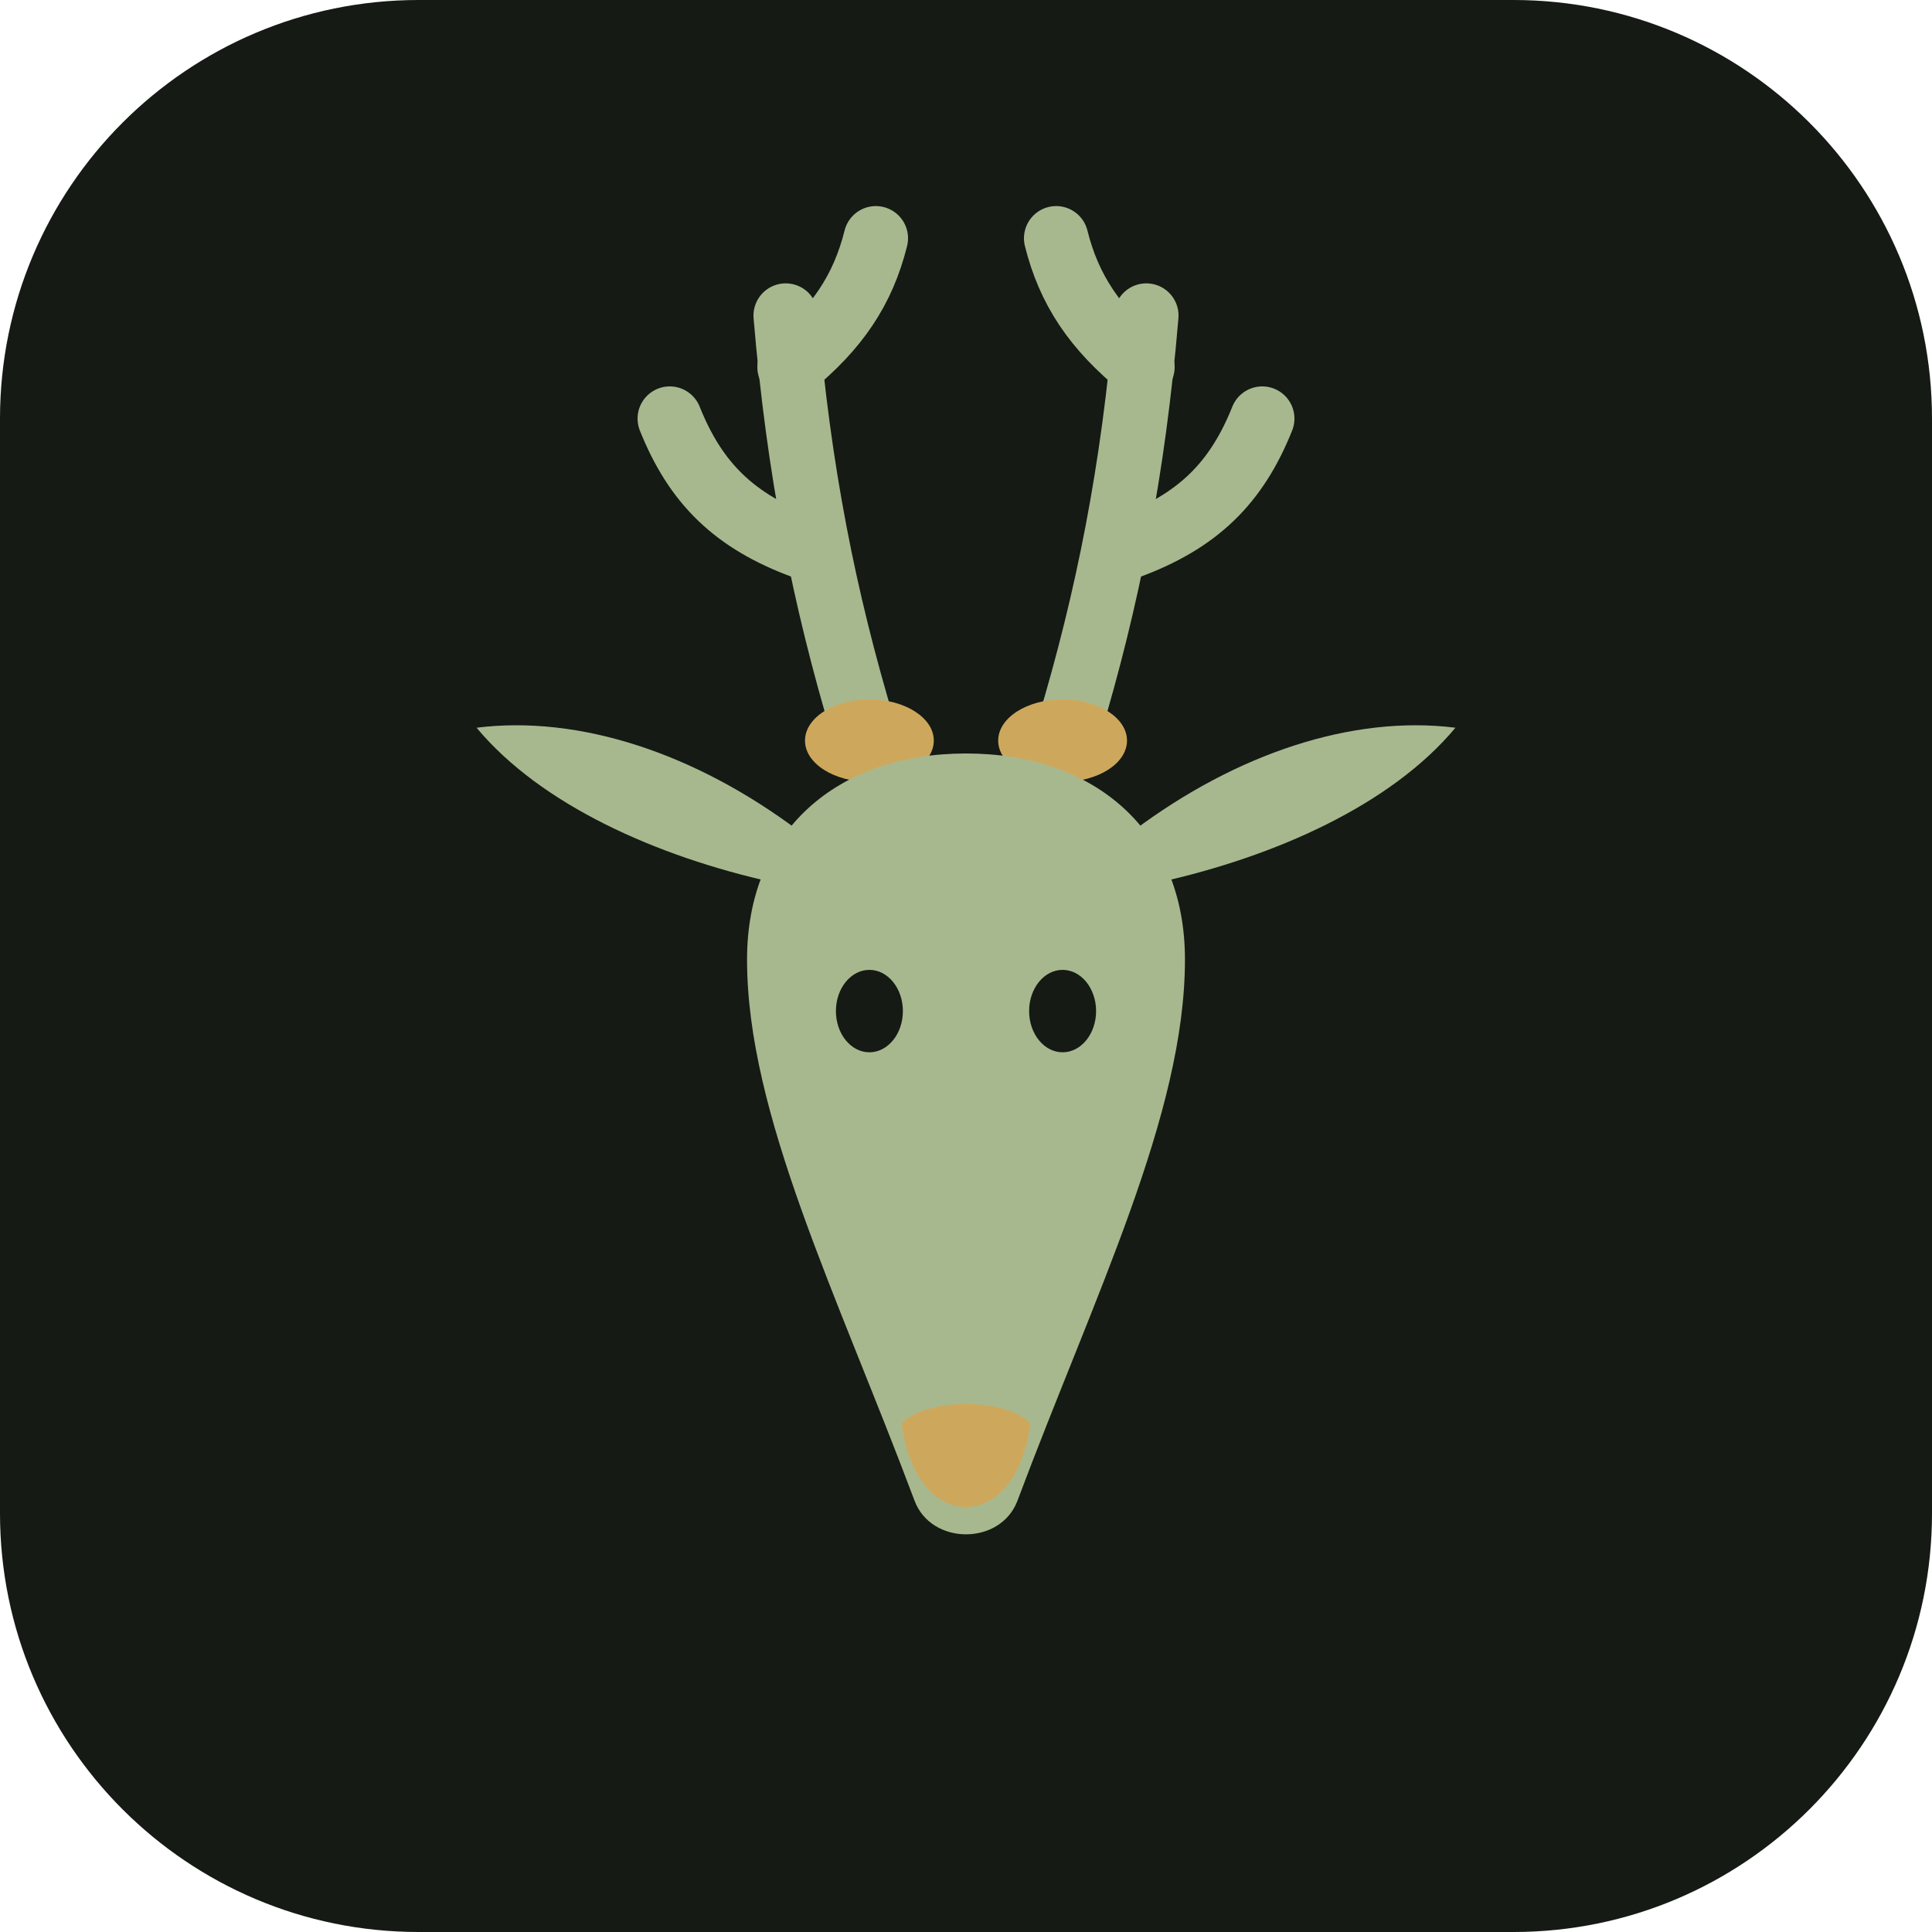
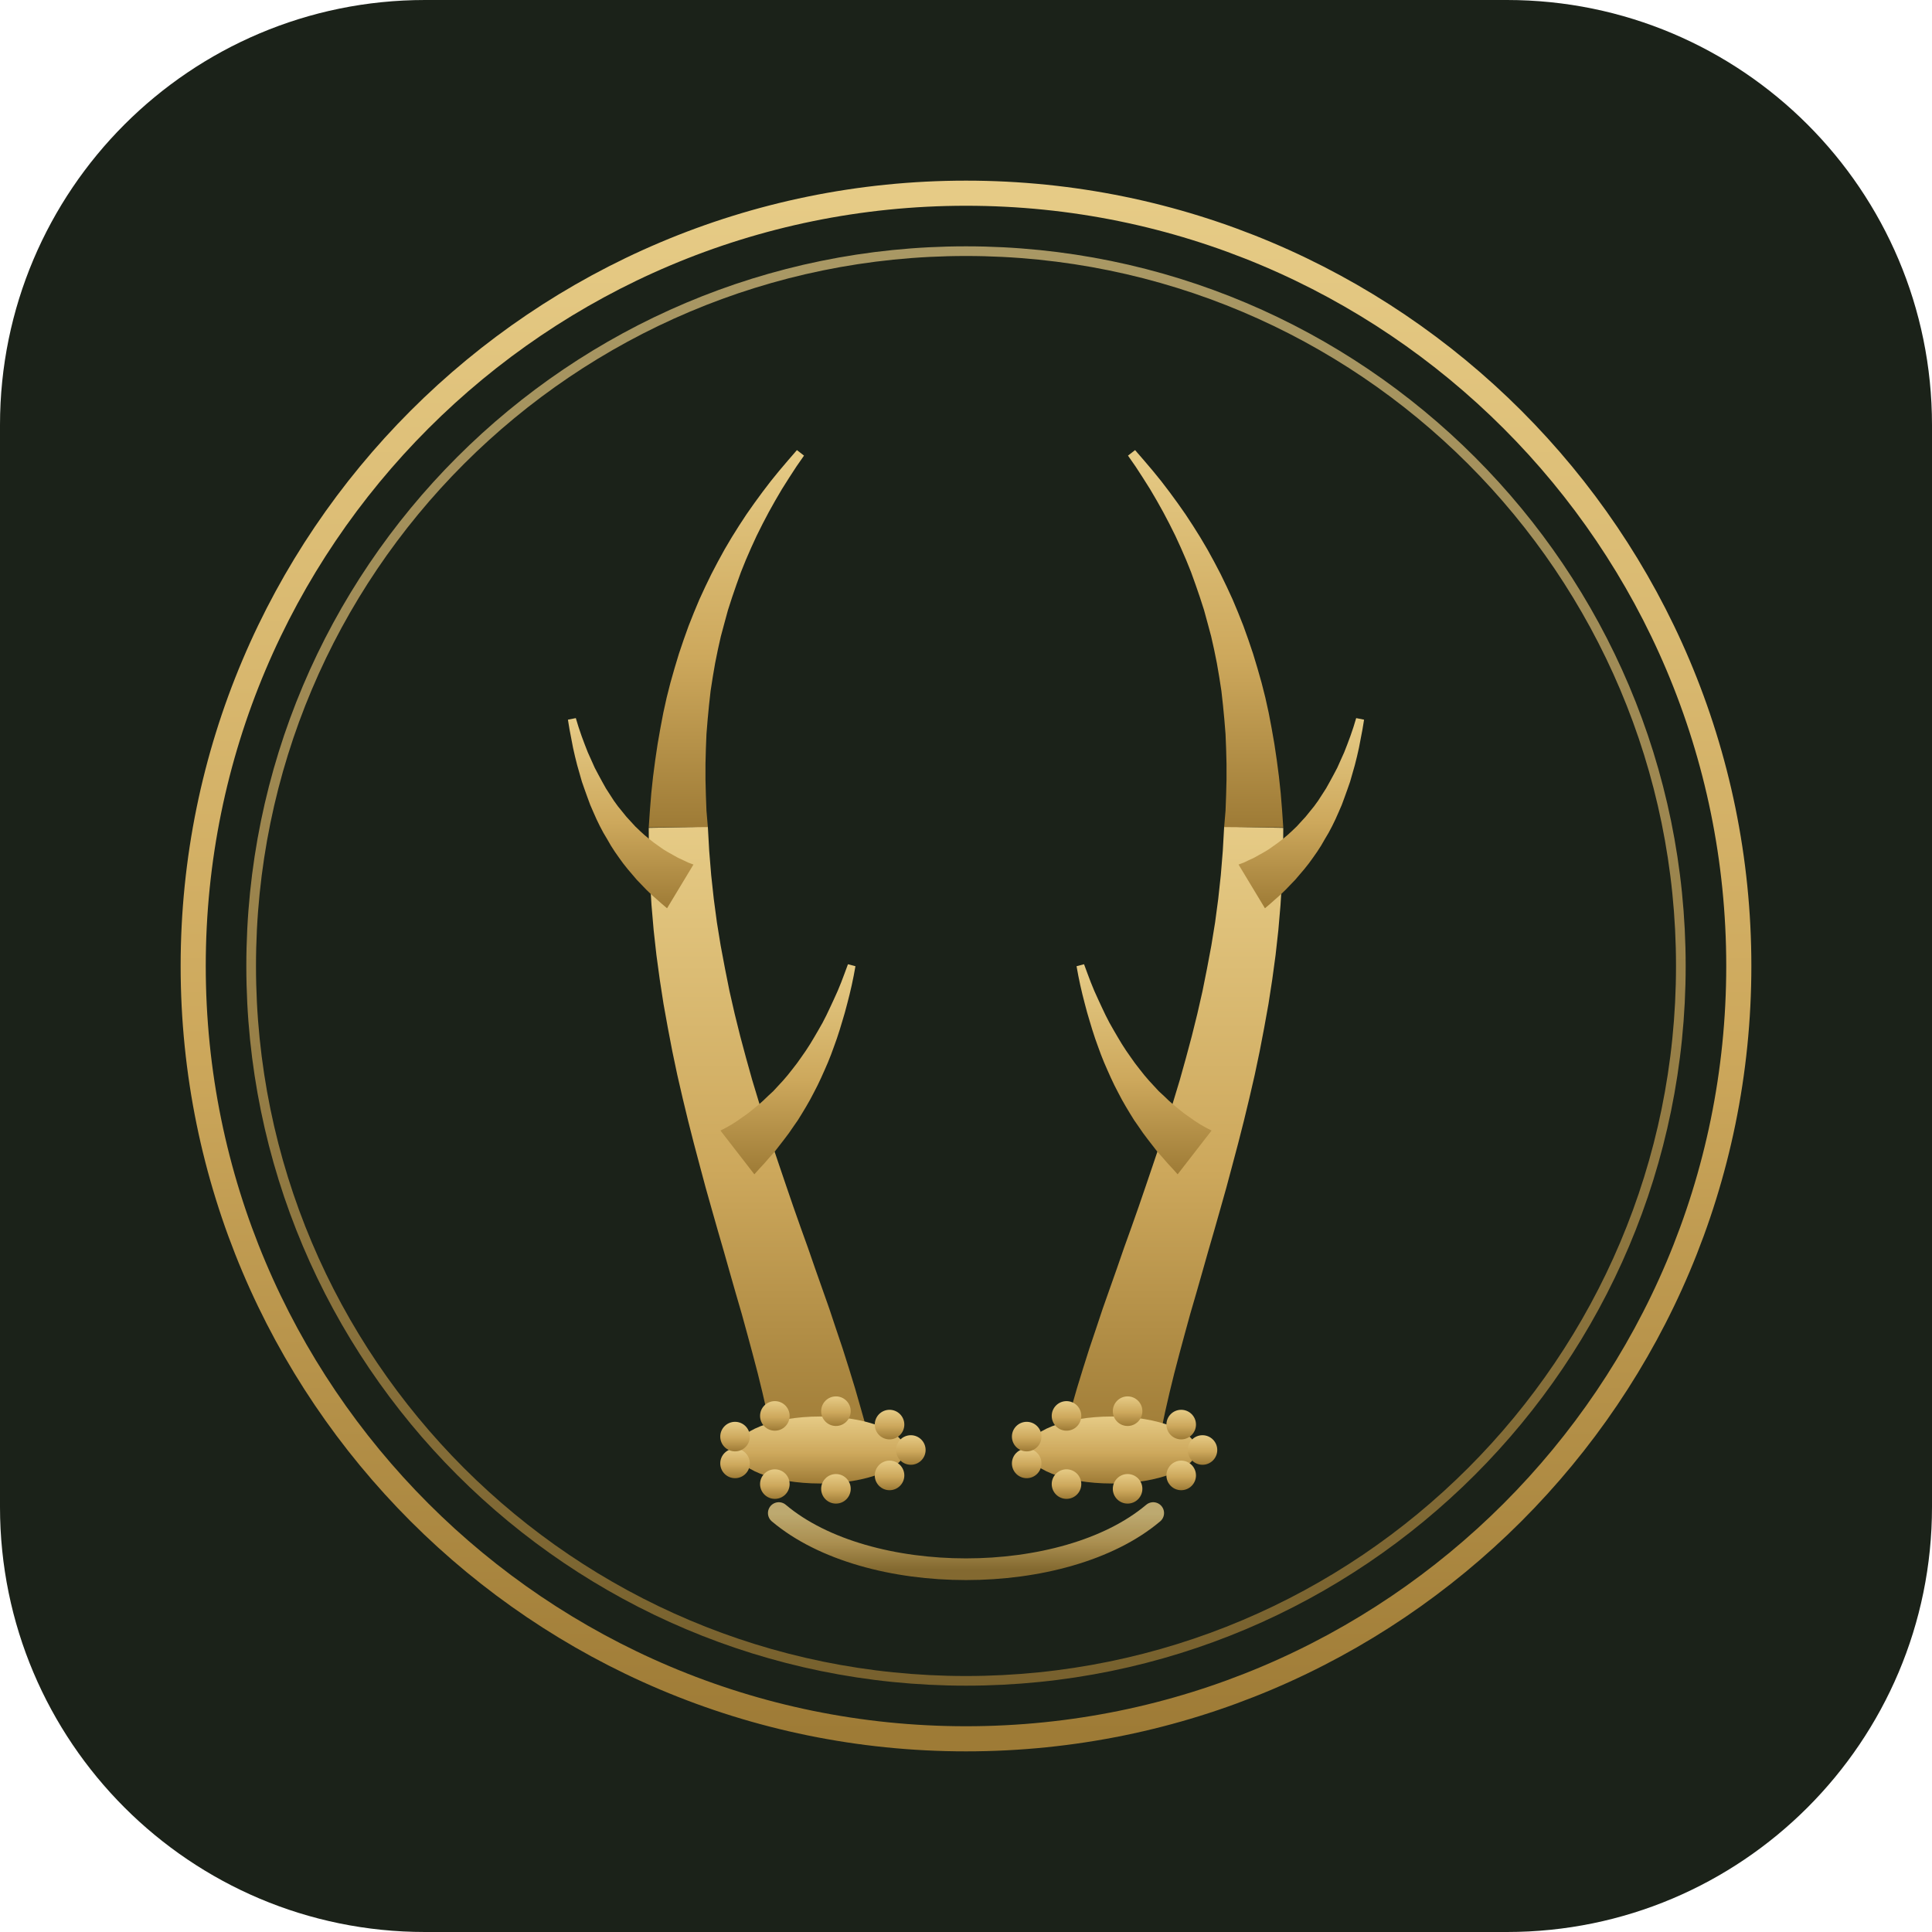
- <svg xmlns="http://www.w3.org/2000/svg" viewBox="0 0 120 120">
-   <rect width="120" height="120" rx="26" fill="#151A15" />
-   <g transform="translate(12 10) scale(.8)">
-     <g fill="none" stroke="#A8B88E" stroke-width="5" stroke-linecap="round" stroke-linejoin="round">
-       <path d="M52 44 C49 34 47 24 46 12" />
-       <path d="M47.5 30 C42 28 39 25 37 20" />
-       <path d="M46.3 16 C50 13 52 10 53 6" />
-       <path d="M68 44 C71 34 73 24 74 12" />
-       <path d="M72.5 30 C78 28 81 25 83 20" />
-       <path d="M73.7 16 C70 13 68 10 67 6" />
-     </g>
-     <g fill="#CDA85C">
-       <ellipse cx="52.5" cy="45" rx="5" ry="3.2" />
-       <ellipse cx="67.5" cy="45" rx="5" ry="3.2" />
-     </g>
-     <path fill="#A8B88E" d="M60 46 C70 46 77 52 77 62 C77 74 70 88 64 104 C62.7 107.5 57.3 107.5 56 104 C50 88 43 74 43 62 C43 52 50 46 60 46 Z" />
-     <path fill="#A8B88E" d="M45 56 C36 54 27 50 22 44 C30 43 39 46 47 52 Z" />
-     <path fill="#A8B88E" d="M75 56 C84 54 93 50 98 44 C90 43 81 46 73 52 Z" />
-     <g fill="#151A15">
-       <ellipse cx="52.5" cy="66" rx="2.6" ry="3.2" />
-       <ellipse cx="67.5" cy="66" rx="2.6" ry="3.2" />
-     </g>
-     <path fill="#CDA85C" d="M55 98 C57 96 63 96 65 98 C64.5 102 62.5 104.5 60 104.5 C57.5 104.5 55.5 102 55 98Z" />
+ <svg xmlns="http://www.w3.org/2000/svg" viewBox="0 0 100 100">
+   <defs>
+     <linearGradient id="ms" x1="0" y1="0" x2="0" y2="1">
+       <stop offset="0" stop-color="#E6CB86" />
+       <stop offset=".55" stop-color="#CDA85C" />
+       <stop offset="1" stop-color="#9E7B36" />
+     </linearGradient>
+   </defs>
+   <rect width="100" height="100" rx="22" fill="#1B2219" />
+   <circle cx="50" cy="50" r="40" fill="none" stroke="url(#ms)" stroke-width="1.3" />
+   <circle cx="50" cy="50" r="37" fill="none" stroke="url(#ms)" stroke-width=".5" opacity=".7" />
+   <g transform="translate(50 52) scale(1.02) translate(-50 -40)">
+     <path d="M44.94 61.47 L44.66 60.48 L44.37 59.47 L44.06 58.46 L43.74 57.45 L43.40 56.44 L43.06 55.42 L42.70 54.40 L42.34 53.38 L41.98 52.34 L41.61 51.31 L41.24 50.26 L40.88 49.21 L40.52 48.15 L40.16 47.08 L39.82 46.00 L39.48 44.91 L39.15 43.82 L38.84 42.71 L38.54 41.59 L38.26 40.46 L38.00 39.32 L37.77 38.17 L37.55 37.00 L37.36 35.83 L37.20 34.63 L37.07 33.43 L36.97 32.21 L36.90 30.97 L33.90 31.03 L33.91 32.35 L33.96 33.65 L34.04 34.94 L34.15 36.22 L34.29 37.48 L34.46 38.73 L34.65 39.96 L34.87 41.18 L35.10 42.38 L35.35 43.57 L35.62 44.74 L35.90 45.90 L36.19 47.04 L36.49 48.17 L36.79 49.29 L37.10 50.39 L37.41 51.48 L37.72 52.55 L38.02 53.61 L38.32 54.66 L38.62 55.69 L38.90 56.71 L39.17 57.71 L39.43 58.70 L39.67 59.68 L39.89 60.64 L40.09 61.59 L40.26 62.53Z" fill="url(#ms)" />
+     <path d="M36.90 30.99 L36.83 30.16 L36.80 29.36 L36.78 28.57 L36.78 27.79 L36.80 27.02 L36.83 26.27 L36.89 25.53 L36.96 24.80 L37.04 24.08 L37.15 23.37 L37.27 22.67 L37.41 21.98 L37.56 21.31 L37.74 20.64 L37.92 19.98 L38.13 19.33 L38.35 18.69 L38.58 18.05 L38.83 17.43 L39.10 16.81 L39.38 16.20 L39.68 15.60 L39.99 15.01 L40.32 14.42 L40.66 13.84 L41.02 13.27 L41.39 12.70 L41.78 12.14 L41.42 11.86 L40.97 12.38 L40.52 12.91 L40.09 13.44 L39.67 13.99 L39.26 14.55 L38.86 15.12 L38.48 15.70 L38.11 16.29 L37.75 16.90 L37.41 17.52 L37.08 18.15 L36.77 18.79 L36.47 19.44 L36.19 20.11 L35.92 20.79 L35.67 21.49 L35.43 22.20 L35.21 22.93 L35.00 23.67 L34.81 24.42 L34.64 25.19 L34.49 25.98 L34.35 26.78 L34.23 27.59 L34.12 28.43 L34.03 29.27 L33.96 30.14 L33.90 31.01Z" fill="url(#ms)" />
+     <path d="M39.26 48.61 L39.52 48.32 L39.78 48.04 L40.04 47.74 L40.30 47.45 L40.54 47.14 L40.78 46.83 L41.02 46.51 L41.24 46.19 L41.47 45.86 L41.68 45.52 L41.89 45.17 L42.09 44.82 L42.28 44.46 L42.47 44.09 L42.65 43.71 L42.82 43.33 L42.99 42.94 L43.15 42.54 L43.30 42.13 L43.45 41.71 L43.59 41.28 L43.72 40.85 L43.85 40.41 L43.97 39.96 L44.09 39.49 L44.20 39.02 L44.30 38.54 L44.39 38.05 L44.01 37.95 L43.84 38.41 L43.67 38.86 L43.49 39.30 L43.30 39.72 L43.11 40.13 L42.92 40.53 L42.72 40.92 L42.51 41.29 L42.30 41.65 L42.09 42.00 L41.87 42.34 L41.64 42.67 L41.42 42.98 L41.18 43.29 L40.95 43.58 L40.71 43.86 L40.46 44.13 L40.22 44.39 L39.96 44.63 L39.71 44.87 L39.45 45.10 L39.19 45.31 L38.93 45.52 L38.66 45.71 L38.39 45.90 L38.11 46.08 L37.83 46.24 L37.54 46.39Z" fill="url(#ms)" />
+     <path d="M36.17 32.89 L35.90 32.79 L35.65 32.67 L35.39 32.55 L35.14 32.41 L34.89 32.27 L34.64 32.12 L34.40 31.95 L34.16 31.78 L33.92 31.59 L33.68 31.39 L33.45 31.18 L33.22 30.96 L33.00 30.72 L32.77 30.47 L32.56 30.21 L32.34 29.94 L32.13 29.65 L31.93 29.34 L31.73 29.03 L31.54 28.69 L31.35 28.34 L31.16 27.98 L30.99 27.60 L30.81 27.20 L30.65 26.79 L30.49 26.36 L30.34 25.92 L30.20 25.46 L29.80 25.54 L29.88 26.03 L29.97 26.50 L30.06 26.97 L30.16 27.41 L30.27 27.85 L30.39 28.27 L30.51 28.69 L30.65 29.09 L30.79 29.48 L30.93 29.86 L31.09 30.23 L31.25 30.59 L31.42 30.94 L31.60 31.28 L31.79 31.60 L31.98 31.93 L32.18 32.24 L32.39 32.54 L32.60 32.83 L32.83 33.12 L33.06 33.39 L33.29 33.66 L33.54 33.92 L33.78 34.17 L34.04 34.42 L34.30 34.65 L34.56 34.88 L34.83 35.11Z" fill="url(#ms)" />
+     <path d="M59.74 62.53 L59.91 61.59 L60.11 60.64 L60.33 59.68 L60.57 58.70 L60.83 57.71 L61.10 56.71 L61.38 55.69 L61.68 54.66 L61.98 53.61 L62.28 52.55 L62.59 51.48 L62.90 50.39 L63.21 49.29 L63.51 48.17 L63.81 47.04 L64.10 45.90 L64.38 44.74 L64.65 43.57 L64.90 42.38 L65.13 41.18 L65.35 39.96 L65.54 38.73 L65.71 37.48 L65.85 36.22 L65.96 34.94 L66.04 33.65 L66.09 32.35 L66.10 31.03 L63.10 30.97 L63.03 32.21 L62.93 33.43 L62.80 34.63 L62.64 35.83 L62.45 37.00 L62.23 38.17 L62.00 39.32 L61.74 40.46 L61.46 41.59 L61.16 42.71 L60.85 43.82 L60.52 44.91 L60.18 46.00 L59.84 47.08 L59.48 48.15 L59.12 49.21 L58.76 50.26 L58.39 51.31 L58.02 52.34 L57.66 53.38 L57.30 54.40 L56.94 55.42 L56.60 56.44 L56.26 57.45 L55.94 58.46 L55.63 59.47 L55.34 60.48 L55.06 61.47Z" fill="url(#ms)" />
+     <path d="M66.10 31.01 L66.04 30.14 L65.97 29.27 L65.88 28.43 L65.77 27.59 L65.65 26.78 L65.51 25.98 L65.36 25.19 L65.19 24.42 L65.00 23.67 L64.79 22.93 L64.57 22.20 L64.33 21.49 L64.08 20.79 L63.81 20.11 L63.53 19.44 L63.23 18.79 L62.92 18.15 L62.59 17.52 L62.25 16.90 L61.89 16.29 L61.52 15.70 L61.14 15.12 L60.74 14.55 L60.33 13.99 L59.91 13.44 L59.48 12.91 L59.03 12.38 L58.58 11.86 L58.22 12.14 L58.61 12.70 L58.98 13.27 L59.34 13.84 L59.68 14.42 L60.01 15.01 L60.32 15.60 L60.62 16.20 L60.90 16.81 L61.17 17.43 L61.42 18.05 L61.65 18.69 L61.87 19.33 L62.08 19.98 L62.26 20.64 L62.44 21.31 L62.59 21.98 L62.73 22.67 L62.85 23.37 L62.96 24.08 L63.04 24.80 L63.11 25.53 L63.17 26.27 L63.20 27.02 L63.22 27.79 L63.22 28.57 L63.20 29.36 L63.17 30.16 L63.10 30.99Z" fill="url(#ms)" />
+     <path d="M62.46 46.39 L62.17 46.24 L61.89 46.08 L61.61 45.90 L61.34 45.71 L61.07 45.52 L60.81 45.31 L60.55 45.10 L60.29 44.87 L60.04 44.63 L59.78 44.39 L59.54 44.13 L59.29 43.86 L59.05 43.58 L58.82 43.29 L58.58 42.98 L58.36 42.67 L58.13 42.34 L57.91 42.00 L57.70 41.65 L57.49 41.29 L57.28 40.92 L57.08 40.53 L56.89 40.13 L56.70 39.72 L56.51 39.30 L56.33 38.86 L56.16 38.41 L55.99 37.95 L55.61 38.05 L55.70 38.54 L55.80 39.02 L55.91 39.49 L56.03 39.96 L56.15 40.41 L56.28 40.85 L56.41 41.28 L56.55 41.71 L56.70 42.13 L56.85 42.54 L57.01 42.94 L57.18 43.33 L57.35 43.71 L57.53 44.09 L57.72 44.46 L57.91 44.82 L58.11 45.17 L58.32 45.52 L58.53 45.86 L58.76 46.19 L58.98 46.51 L59.22 46.83 L59.46 47.14 L59.70 47.45 L59.96 47.74 L60.22 48.04 L60.48 48.32 L60.74 48.61Z" fill="url(#ms)" />
+     <path d="M65.17 35.11 L65.44 34.88 L65.70 34.65 L65.96 34.42 L66.22 34.17 L66.46 33.92 L66.71 33.66 L66.94 33.39 L67.17 33.12 L67.40 32.83 L67.61 32.54 L67.82 32.24 L68.02 31.93 L68.21 31.60 L68.40 31.28 L68.58 30.94 L68.75 30.59 L68.91 30.23 L69.07 29.86 L69.21 29.48 L69.35 29.09 L69.49 28.69 L69.61 28.27 L69.73 27.85 L69.84 27.41 L69.94 26.97 L70.03 26.50 L70.12 26.03 L70.20 25.54 L69.80 25.46 L69.66 25.92 L69.51 26.36 L69.35 26.79 L69.19 27.20 L69.01 27.60 L68.84 27.98 L68.65 28.34 L68.46 28.69 L68.27 29.03 L68.07 29.34 L67.87 29.65 L67.66 29.94 L67.44 30.21 L67.23 30.47 L67.00 30.72 L66.78 30.96 L66.55 31.18 L66.32 31.39 L66.08 31.59 L65.84 31.78 L65.60 31.95 L65.36 32.12 L65.11 32.27 L64.86 32.41 L64.61 32.55 L64.35 32.67 L64.10 32.79 L63.83 32.89Z" fill="url(#ms)" />
+     <ellipse cx="42.6" cy="62.6" rx="4.3" ry="1.7" fill="url(#ms)" />
+     <circle cx="47.20" cy="62.60" r=".75" fill="url(#ms)" />
+     <circle cx="46.12" cy="63.89" r=".75" fill="url(#ms)" />
+     <circle cx="43.40" cy="64.57" r=".75" fill="url(#ms)" />
+     <circle cx="40.30" cy="64.33" r=".75" fill="url(#ms)" />
+     <circle cx="38.28" cy="63.28" r=".75" fill="url(#ms)" />
+     <circle cx="38.28" cy="61.92" r=".75" fill="url(#ms)" />
+     <circle cx="40.30" cy="60.87" r=".75" fill="url(#ms)" />
+     <circle cx="43.40" cy="60.63" r=".75" fill="url(#ms)" />
+     <circle cx="46.12" cy="61.31" r=".75" fill="url(#ms)" />
+     <ellipse cx="57.4" cy="62.6" rx="4.3" ry="1.7" fill="url(#ms)" />
+     <circle cx="62.00" cy="62.60" r=".75" fill="url(#ms)" />
+     <circle cx="60.92" cy="63.89" r=".75" fill="url(#ms)" />
+     <circle cx="58.20" cy="64.57" r=".75" fill="url(#ms)" />
+     <circle cx="55.10" cy="64.33" r=".75" fill="url(#ms)" />
+     <circle cx="53.08" cy="63.28" r=".75" fill="url(#ms)" />
+     <circle cx="53.08" cy="61.92" r=".75" fill="url(#ms)" />
+     <circle cx="55.10" cy="60.87" r=".75" fill="url(#ms)" />
+     <circle cx="58.20" cy="60.63" r=".75" fill="url(#ms)" />
+     <circle cx="60.92" cy="61.31" r=".75" fill="url(#ms)" />
+     <path d="M40.5 65.8 C45 69.6 55 69.6 59.5 65.8" fill="none" stroke="url(#ms)" stroke-width="1.1" stroke-linecap="round" opacity=".8" />
  </g>
</svg>
